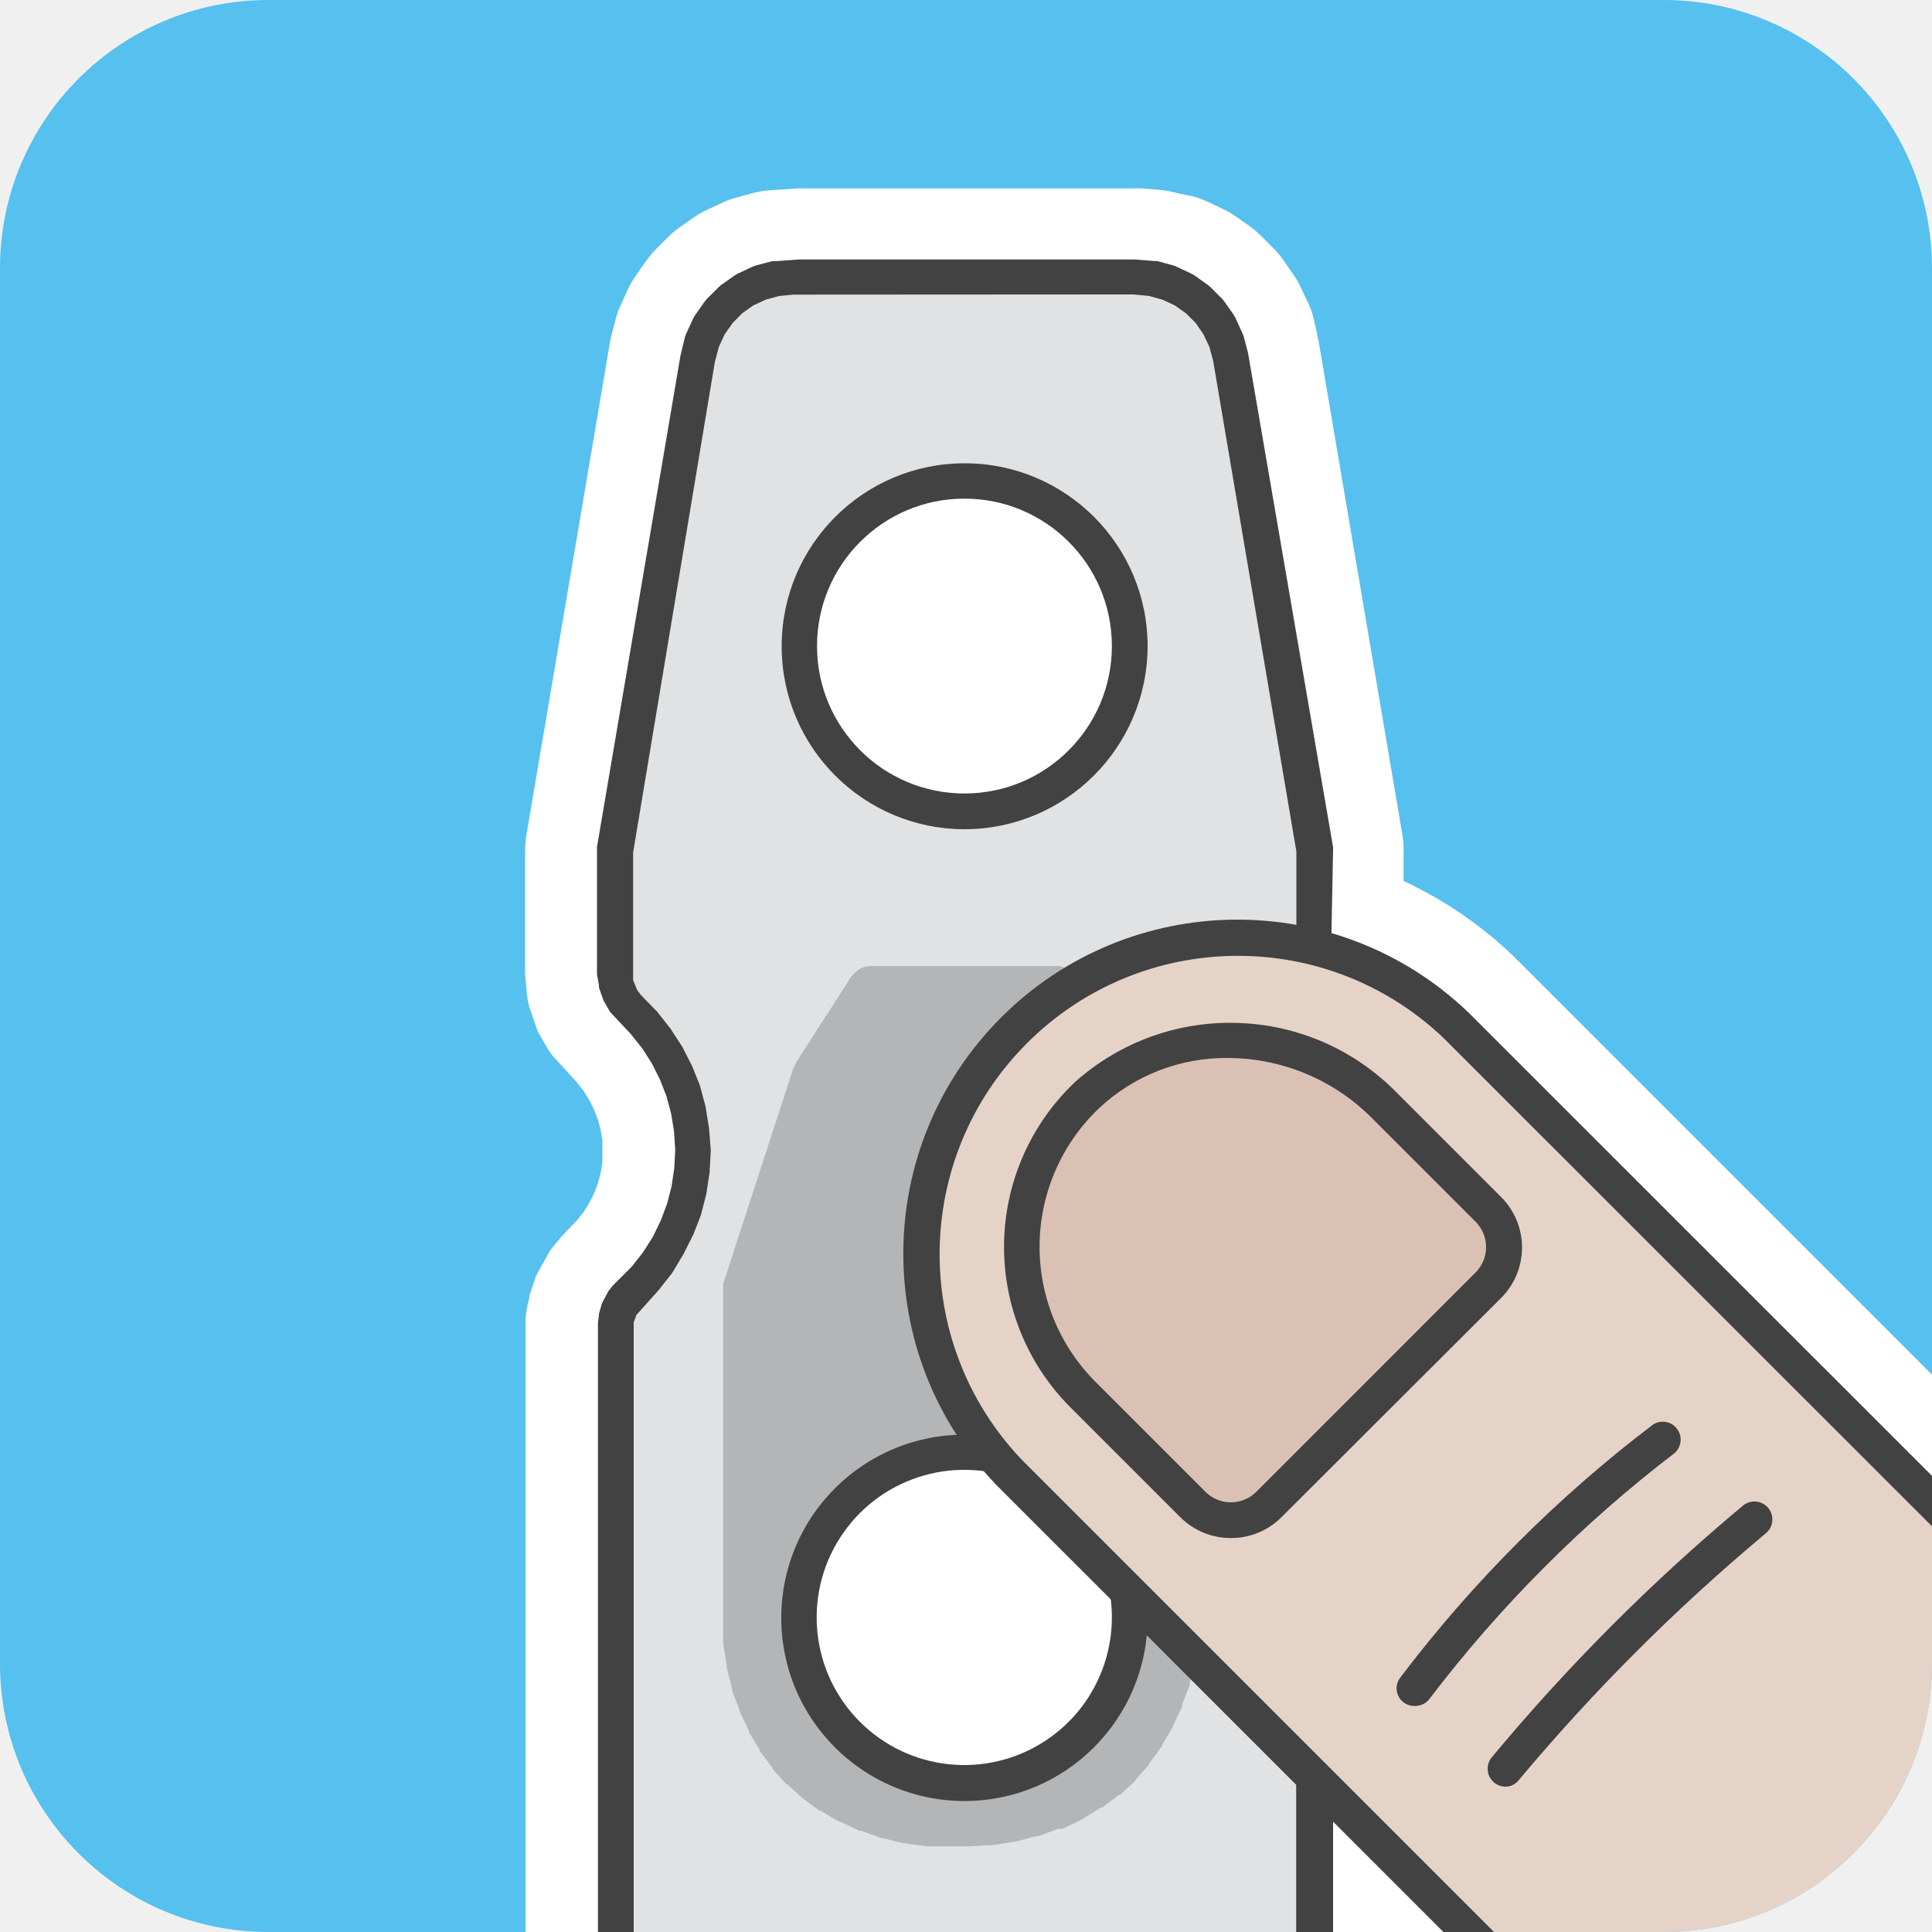
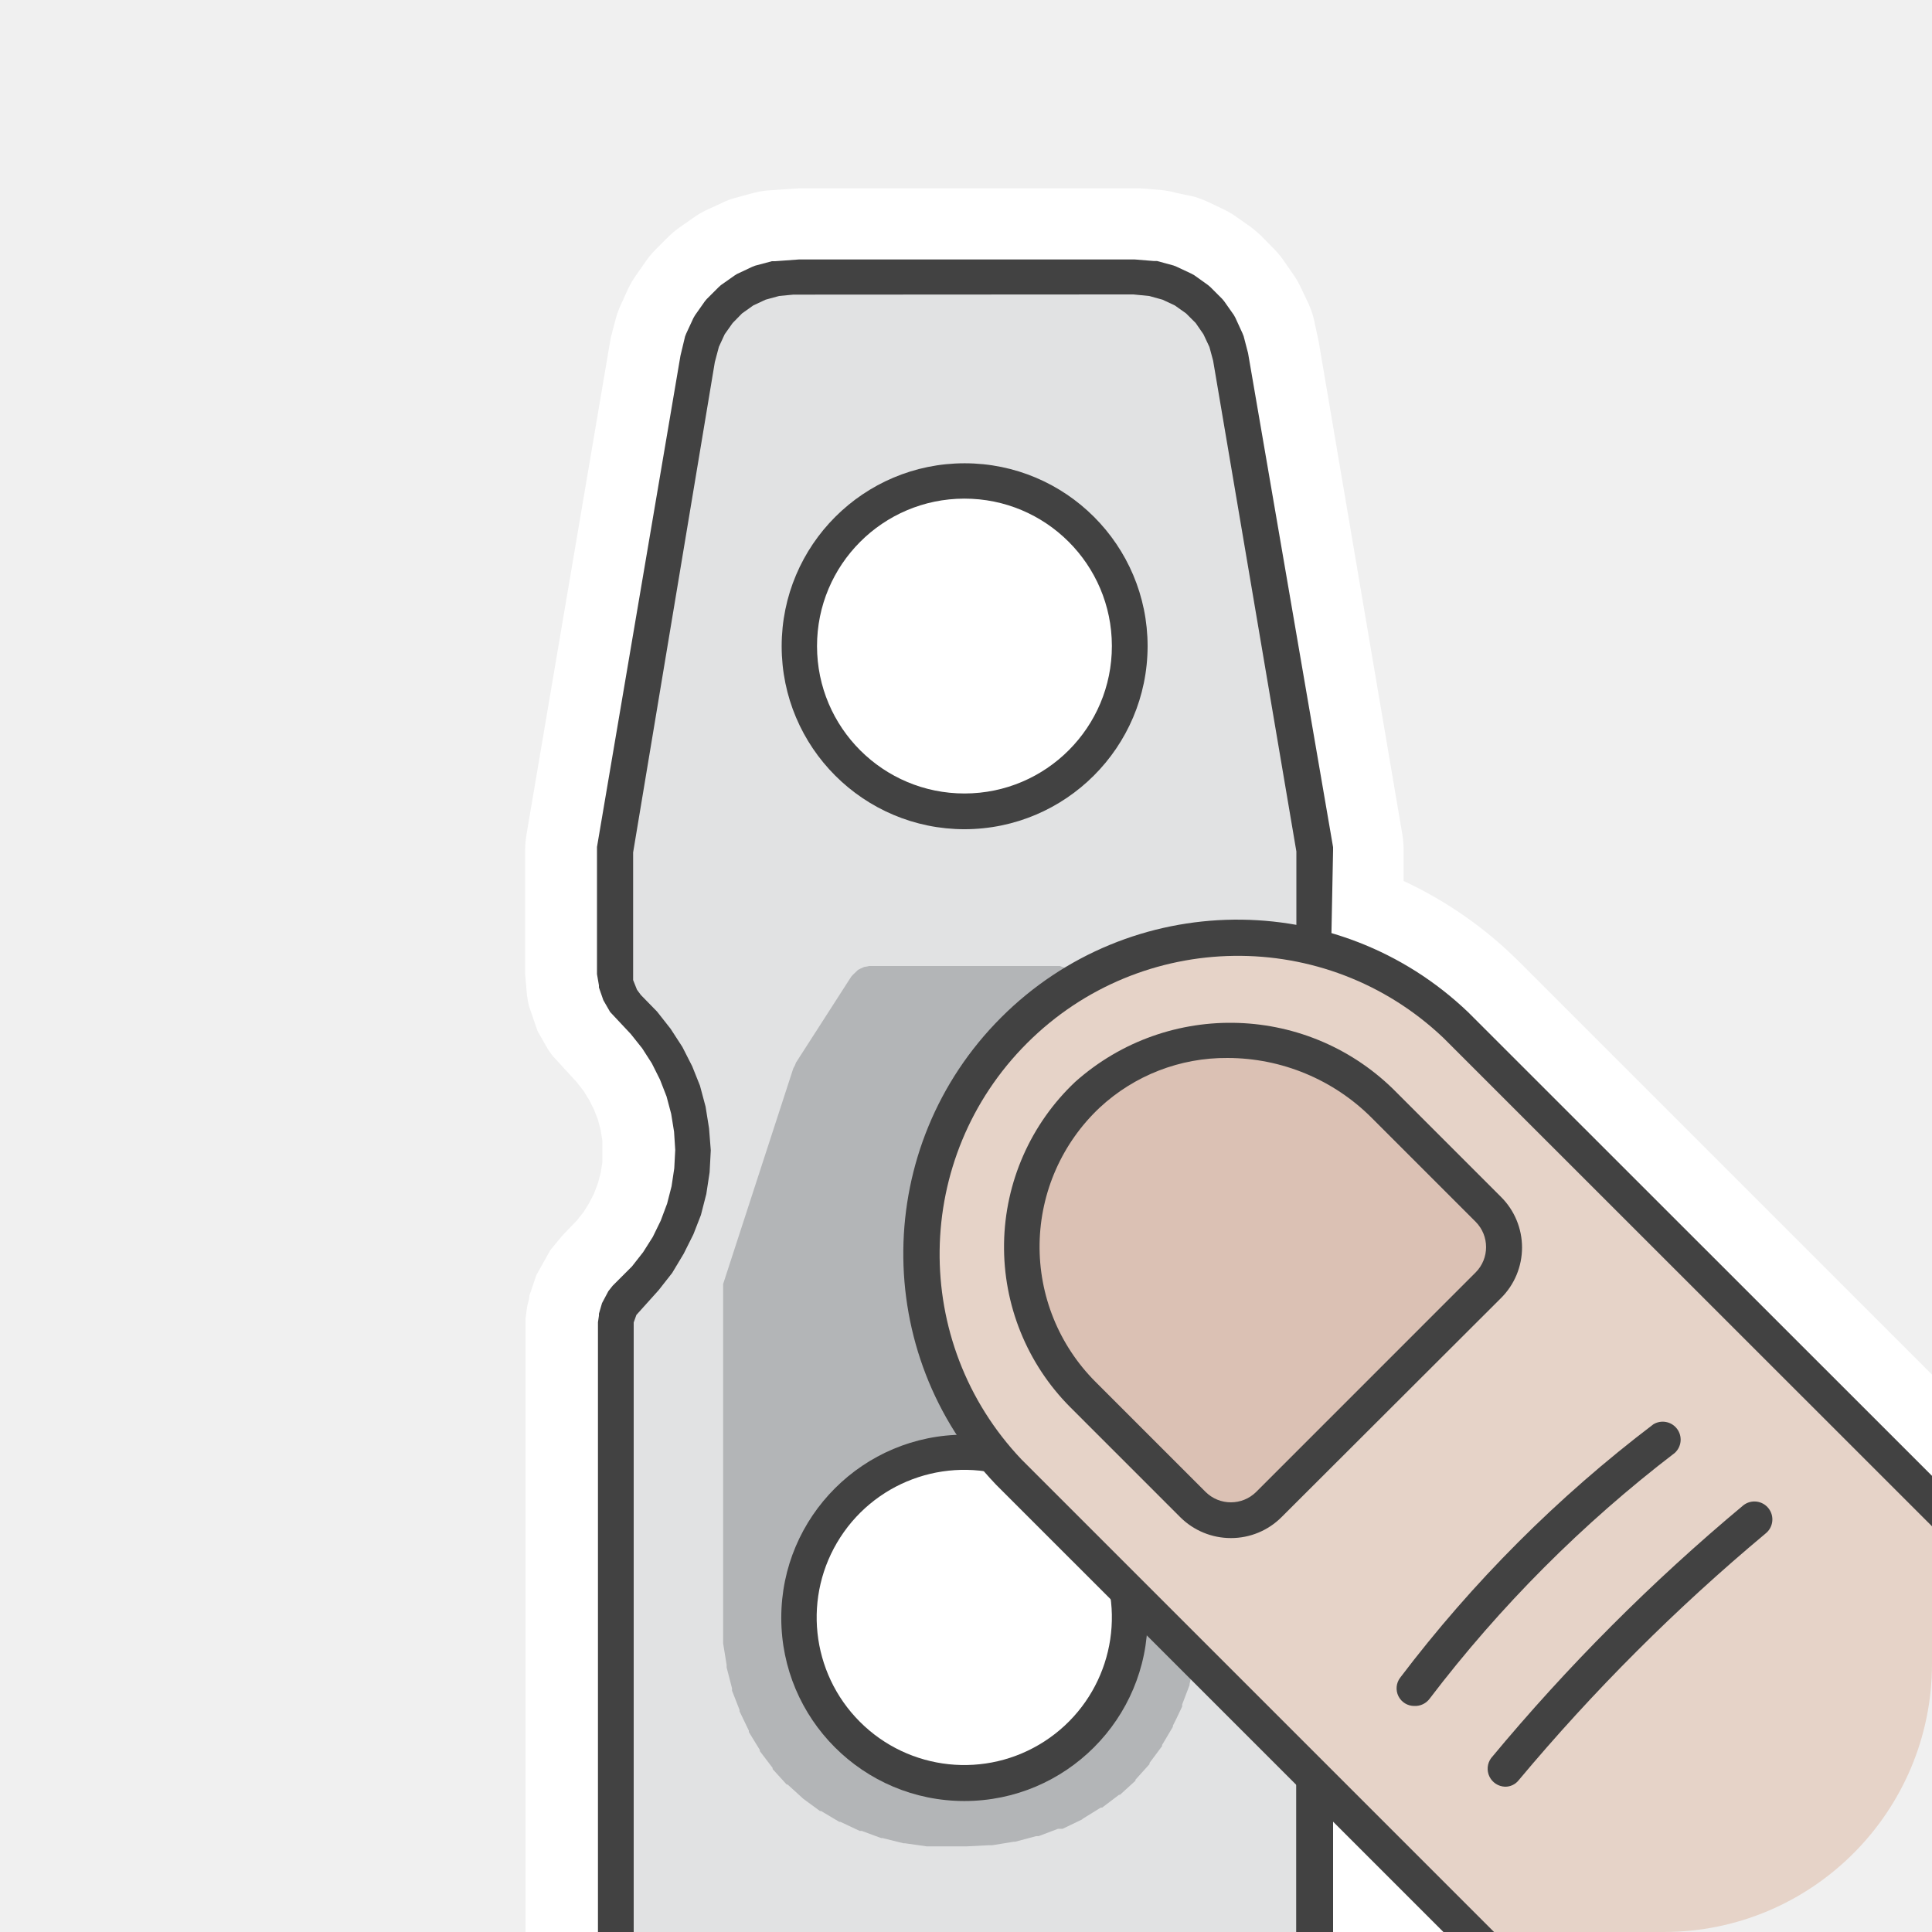
<svg xmlns="http://www.w3.org/2000/svg" width="68" height="68" fill="none">
  <g clip-path="url(#clip0)">
-     <path d="M58.555 0H9.445A9.445 9.445 0 000 9.445v49.11A9.445 9.445 0 009.445 68h49.11A9.445 9.445 0 0068 58.555V9.445A9.445 9.445 0 0058.555 0z" fill="#56C0EF" />
    <path d="M33.952 15.042a7.704 7.704 0 107.705 7.704 7.717 7.717 0 00-7.705-7.704zm2.89 35.434l-.17-.156-.768-.884-.911-.122a7.13 7.13 0 00-1.04-.075 7.705 7.705 0 107.704 7.697 7.153 7.153 0 00-.068-.958l-.109-.857-4.638-4.645z" fill="#fff" />
    <path d="M49.402 31.008V29.92c0-.175-.013-.35-.04-.524L46.41 12.002l-.17-.782a3.113 3.113 0 00-.197-.558l-.252-.53a2.94 2.94 0 00-.279-.483l-.367-.53a3.03 3.03 0 00-.32-.374l-.441-.449a3.951 3.951 0 00-.388-.326l-.476-.334a2.721 2.721 0 00-.462-.272l-.524-.251a3.86 3.86 0 00-.524-.197l-.57-.116a3.17 3.17 0 00-.613-.116l-.68-.054H28.111l-1.115.075c-.175.017-.347.05-.517.095l-.544.15c-.19.046-.375.115-.55.204l-.545.251a3.218 3.218 0 00-.455.272l-.456.32a3.225 3.225 0 00-.442.374l-.408.408a3.115 3.115 0 00-.347.415l-.346.496c-.106.151-.199.31-.28.476l-.224.496a2.92 2.92 0 00-.217.585l-.17.646-2.965 17.483c-.03.178-.045.357-.048.537v4.373l.068.761c.017.122.04.242.068.36l.3.878.36.632c.061.089.122.184.197.272l.816.891.252.32.197.32.17.34.136.353.095.36.061.374v.761l-.06.375-.096.36-.136.36-.17.334-.197.32-.238.299-.517.537-.415.503-.496.884-.245.728c0 .136-.061.265-.082.4l-.054.402v21.604H54.4l-10.037-10.01v7.48H23.521V46.852l.476-.49.565-.68.49-.748.407-.795.381-.85.238-.857.15-.884.068-1.034-.041-.775-.123-.884-.217-.877-.306-.836-.381-.803-.47-.761-.543-.68-.68-.714v-4.08l2.897-17.062.095-.374.109-.238.15-.21.183-.19.217-.15.232-.116.244-.068h12.573l.259.068.238.116.21.15.184.183.15.217.116.238.081.327 2.91 17.115v4.509l1.775.55a9.05 9.05 0 013.747 2.231L68 55.502v-7.12L53.468 33.85a14.234 14.234 0 00-4.066-2.842z" fill="#fff" />
    <path d="M46.24 68V46.43l-.068-.19-.061-.163-.075-.157-.095-.142-.109-.143-.619-.633-.435-.557-.374-.592-.313-.625-.245-.68-.183-.68-.109-.68v-1.36l.109-.68.183-.68.245-.68.313-.626.374-.592.435-.55.619-.66.109-.136.095-.15.075-.156.061-.163.048-.17V29.92l-2.904-17.333-.156-.592-.252-.544-.34-.49-.408-.414-.483-.34-.53-.252-.585-.163-.612-.054H27.941l-.612.054-.578.163-.537.252-.483.34-.415.415-.34.49-.251.543-.157.592-2.937 17.333v4.685l.04.17.062.163.081.157.096.15.108.135.62.64.434.55.374.592.313.626.245.68.184.68.108.68.034.68-.034.68-.108.68-.184.68-.245.68-.313.625-.374.592-.435.557-.619.633-.108.143-.096.142-.081.157-.061.163-.041.17V68H46.24zm-12.288-5.25a5.814 5.814 0 110-11.628 5.814 5.814 0 010 11.628zm0-34.197a5.815 5.815 0 115.814-5.807 5.808 5.808 0 01-5.814 5.814" fill="#E1E2E3" />
    <path d="M42.507 45.451v-.258l-2.51-7.582-.054-.095v-.075l-1.965-3.026-.061-.061-.123-.123-.047-.061-.082-.034-.15-.061-.217-.075H30.6l-.184.034-.136.061-.081.041-.055.054-.122.116-.061.068-1.945 3.026-.04.102-.055.102-2.469 7.589V57.84l.123.761v.088l.19.735v.081l.265.68v.048l.327.68v.048l.387.632v.041l.45.592v.04l.496.545h.034l.544.496.591.435h.041l.64.381h.04l.68.32h.074l.68.251h.048l.742.184h.054l.768.109H34l.81-.041h.115l.755-.123h.054l.734-.197h.089l.68-.258h.163l.68-.327.04-.034.626-.387h.048l.592-.449h.034l.544-.496v-.034l.496-.551v-.041l.442-.592v-.04l.38-.64v-.04l.123-.245.204-.429v-.073l.259-.68v-.041l.183-.735v.082-.04l.415-.776V45.451h.04zm-8.555 17.3a5.814 5.814 0 110-11.63 5.814 5.814 0 010 11.63z" fill="#B3B5B7" />
    <path d="M51.245 36.074a11.132 11.132 0 00-15.742 15.742L51.68 68h6.875A9.445 9.445 0 0068 58.555v-5.726L51.245 36.074z" fill="#E6D3C8" />
    <path d="M38.114 49.076a7.344 7.344 0 01.163-10.547c2.924-2.761 7.603-2.475 10.452.374l3.631 3.658a1.897 1.897 0 010 2.673l-7.698 7.724a1.897 1.897 0 01-2.672 0l-3.876-3.882z" fill="#DBC1B4" />
    <path d="M43.323 54.135a2.523 2.523 0 01-1.782-.735l-3.876-3.876a7.989 7.989 0 01.177-11.444 8.207 8.207 0 0111.329.388l3.658 3.658a2.51 2.51 0 010 3.563L45.104 53.4a2.51 2.51 0 01-1.781.735zm-.116-16.898a6.535 6.535 0 00-4.501 1.747 6.725 6.725 0 00-.15 9.65l3.876 3.876a1.265 1.265 0 001.782 0l7.724-7.725a1.265 1.265 0 000-1.782l-3.658-3.658a7.181 7.181 0 00-5.073-2.108zm6.576 22.807a.62.62 0 01-.503-.993 46.301 46.301 0 018.914-8.921.632.632 0 01.755 1.006 45.908 45.908 0 00-8.629 8.65.632.632 0 01-.537.258zm3.189 2.842a.633.633 0 01-.49-1.006 68.923 68.923 0 018.881-8.901.632.632 0 01.782.993 68.959 68.959 0 00-8.69 8.683.598.598 0 01-.483.231z" fill="#424242" />
    <path d="M51.68 35.632a11.757 11.757 0 00-16.62 16.626L50.804 68h1.781L35.952 51.367a10.5 10.5 0 0114.844-14.844L68 53.72v-1.775L51.68 35.632zM40.392 22.746a6.44 6.44 0 10-6.44 6.44 6.453 6.453 0 006.44-6.44zm-6.44 5.182a5.189 5.189 0 11-.013-10.378 5.189 5.189 0 01.013 10.378z" fill="#424242" />
    <path d="M38.794 55.08a5.195 5.195 0 11-3.006-3.006l-.285-.278a11.56 11.56 0 01-1.095-1.3h-.456a6.447 6.447 0 106.44 6.44v-.244l-1.598-1.612z" fill="#424242" />
    <path d="M39.889 10.363l.557.055.47.129.435.204.394.279.34.34.272.394.211.449.13.483 2.93 17.272v3.08c.413.09.822.201 1.224.333l.068-3.461v-.102L43.928 12.43l-.156-.598-.041-.102-.252-.55-.054-.096-.34-.483-.068-.081-.415-.415-.088-.075-.476-.34-.096-.054-.537-.252-.102-.04-.578-.157h-.109l-.68-.055H28.125l-.85.062h-.109l-.585.156-.102.04-.537.252-.088.055-.483.34-.082.075-.415.414-.068.082-.34.483-.06.102-.252.544-.041.102-.163.68-2.938 17.292v4.475l.068.394v.075l.156.449.238.414.728.776.401.503.34.53.286.571.231.592.163.612.102.632.041.64-.034.646-.095.632-.157.612-.224.598-.279.572-.34.537-.394.503-.68.68-.15.19-.224.422-.109.374v.068l-.034.231V68a.634.634 0 001.099.489.631.631 0 00.159-.489V46.546l.095-.265.782-.87.476-.606.408-.68.34-.68.265-.68.19-.741.116-.762.041-.775-.061-.775-.122-.762-.198-.74-.272-.68-.346-.68-.415-.64-.476-.605-.571-.585-.136-.184-.136-.34v-4.494l2.876-17.259.143-.537.204-.442.279-.394.333-.34.394-.28.435-.203.476-.13.497-.047 11.968-.007zm5.732 51.565V68a.65.65 0 001.299 0v-4.808l-1.299-1.264z" fill="#424242" />
  </g>
  <defs>
    <clipPath id="clip0">
      <path fill="#fff" d="M0 0h68v68H0z" />
    </clipPath>
  </defs>
</svg>
